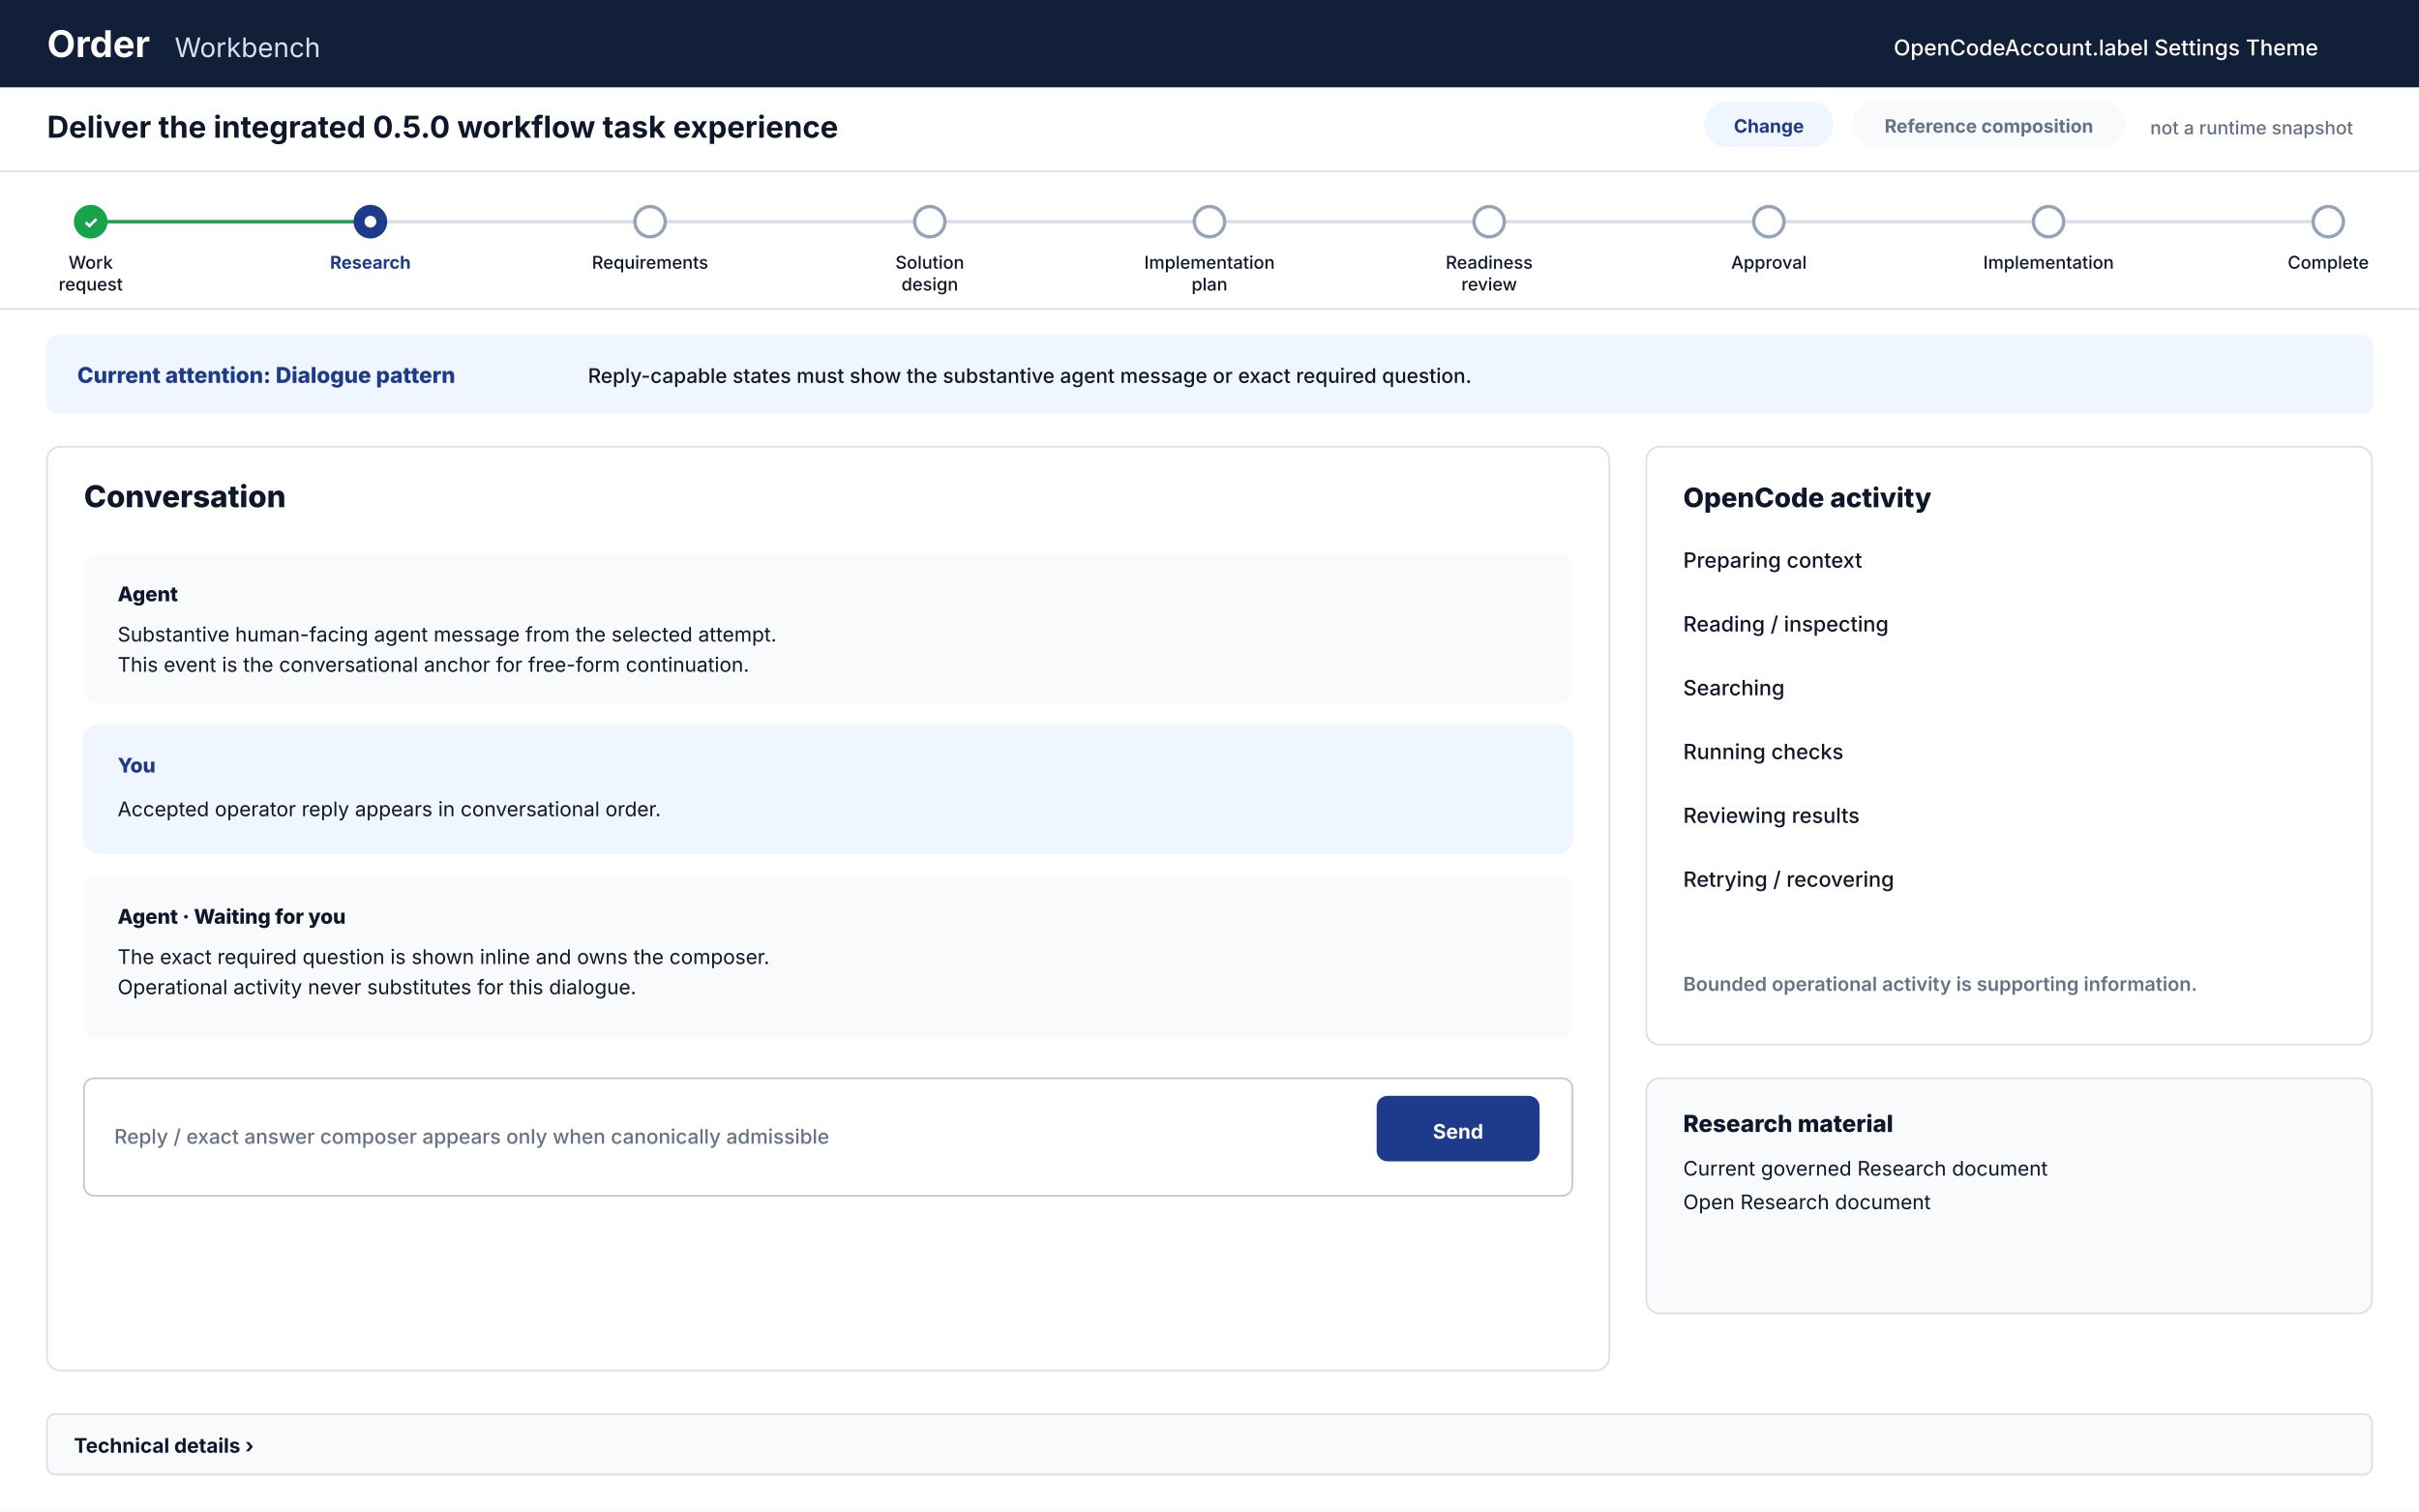
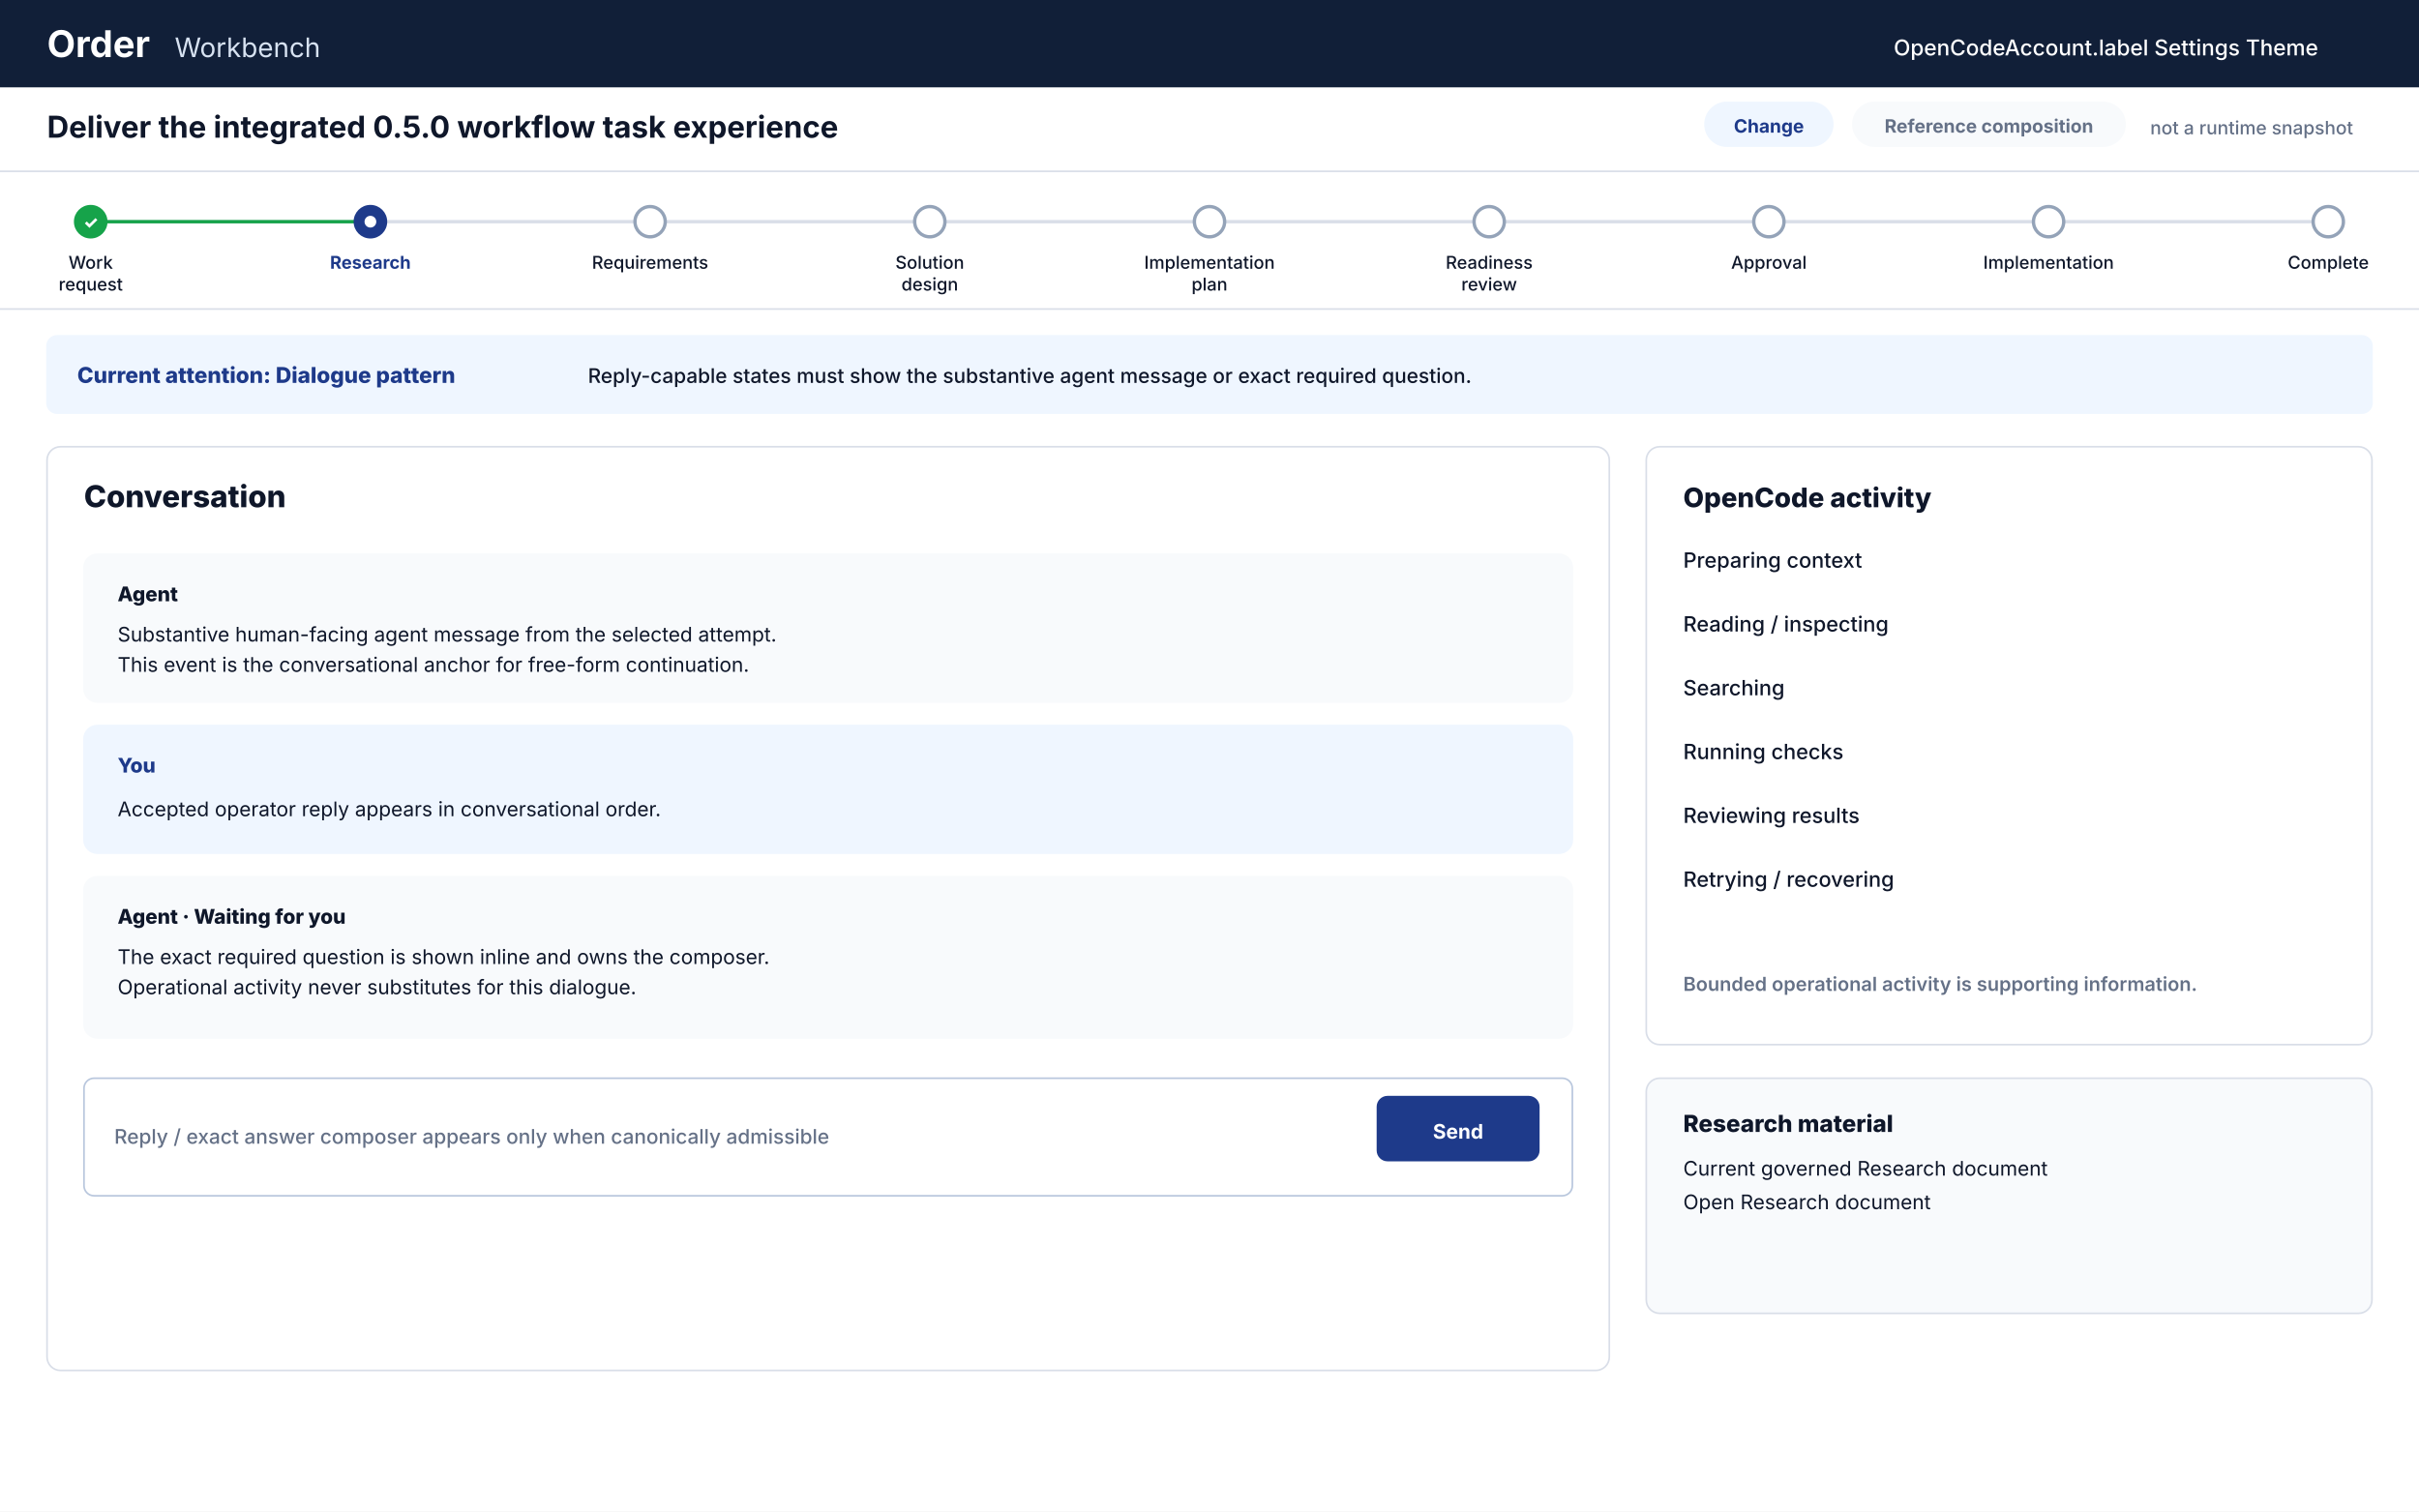
<svg xmlns="http://www.w3.org/2000/svg" width="1440" height="900" viewBox="0 0 1440 900">
  <rect width="1440" height="900" fill="#FFFFFF" />
  <rect width="1440" height="52" fill="#111F38" />
  <text x="28" y="34" font-family="ui-sans-serif,system-ui,-apple-system,Segoe UI,sans-serif" font-size="22" font-weight="700" fill="#fff" text-anchor="start">Order</text>
  <text x="104" y="34" font-family="ui-sans-serif,system-ui,-apple-system,Segoe UI,sans-serif" font-size="16" font-weight="400" fill="#D7E2F1" text-anchor="start">Workbench</text>
  <text x="1380" y="33" font-family="ui-sans-serif,system-ui,-apple-system,Segoe UI,sans-serif" font-size="13" font-weight="500" fill="#fff" text-anchor="end">OpenCodeAccount.label   Settings   Theme</text>
  <line x1="0" y1="102" x2="1440" y2="102" stroke="#D9DEE8" stroke-width="1" />
  <text x="28" y="82" font-family="ui-sans-serif,system-ui,-apple-system,Segoe UI,sans-serif" font-size="18" font-weight="700" fill="#0F172A" text-anchor="start">Deliver the integrated 0.5.0 workflow task experience</text>
  <rect x="1015" y="61" width="76" height="26" rx="13" fill="#EFF6FF" stroke="#EFF6FF" />
  <text x="1053" y="79" font-family="ui-sans-serif,system-ui,-apple-system,Segoe UI,sans-serif" font-size="11" font-weight="700" fill="#1E3A8A" text-anchor="middle">Change</text>
  <rect x="1103" y="61" width="162" height="26" rx="13" fill="#F8FAFC" stroke="#F8FAFC" />
  <text x="1184" y="79" font-family="ui-sans-serif,system-ui,-apple-system,Segoe UI,sans-serif" font-size="11" font-weight="700" fill="#657187" text-anchor="middle">Reference composition</text>
  <text x="1280" y="80" font-family="ui-sans-serif,system-ui,-apple-system,Segoe UI,sans-serif" font-size="11" font-weight="500" fill="#657187" text-anchor="start">not a runtime snapshot</text>
  <line x1="54" y1="132" x2="1386" y2="132" stroke="#D9DEE8" stroke-width="2" />
  <line x1="54" y1="132" x2="220.5" y2="132" stroke="#16A34A" stroke-width="2" />
  <circle cx="54" cy="132" r="9" fill="#16A34A" stroke="#16A34A" stroke-width="2" />
  <text x="54" y="136" font-family="ui-sans-serif,system-ui,-apple-system,Segoe UI,sans-serif" font-size="10" font-weight="800" fill="#fff" text-anchor="middle">✓</text>
  <text x="54" y="160" font-family="ui-sans-serif,system-ui,-apple-system,Segoe UI,sans-serif" font-size="10.5" font-weight="500" fill="#0F172A" text-anchor="middle">Work</text>
  <text x="54" y="173" font-family="ui-sans-serif,system-ui,-apple-system,Segoe UI,sans-serif" font-size="10.5" font-weight="500" fill="#0F172A" text-anchor="middle">request</text>
  <circle cx="220.5" cy="132" r="9" fill="#1E3A8A" stroke="#1E3A8A" stroke-width="2" />
  <circle cx="220.5" cy="132" r="3.5" fill="#fff" />
  <text x="220.5" y="160" font-family="ui-sans-serif,system-ui,-apple-system,Segoe UI,sans-serif" font-size="10.5" font-weight="700" fill="#1E3A8A" text-anchor="middle">Research</text>
  <circle cx="387" cy="132" r="9" fill="#FFFFFF" stroke="#94A3B8" stroke-width="2" />
  <text x="387" y="160" font-family="ui-sans-serif,system-ui,-apple-system,Segoe UI,sans-serif" font-size="10.5" font-weight="500" fill="#0F172A" text-anchor="middle">Requirements</text>
  <circle cx="553.5" cy="132" r="9" fill="#FFFFFF" stroke="#94A3B8" stroke-width="2" />
  <text x="553.5" y="160" font-family="ui-sans-serif,system-ui,-apple-system,Segoe UI,sans-serif" font-size="10.5" font-weight="500" fill="#0F172A" text-anchor="middle">Solution</text>
  <text x="553.5" y="173" font-family="ui-sans-serif,system-ui,-apple-system,Segoe UI,sans-serif" font-size="10.5" font-weight="500" fill="#0F172A" text-anchor="middle">design</text>
  <circle cx="720" cy="132" r="9" fill="#FFFFFF" stroke="#94A3B8" stroke-width="2" />
  <text x="720" y="160" font-family="ui-sans-serif,system-ui,-apple-system,Segoe UI,sans-serif" font-size="10.5" font-weight="500" fill="#0F172A" text-anchor="middle">Implementation</text>
  <text x="720" y="173" font-family="ui-sans-serif,system-ui,-apple-system,Segoe UI,sans-serif" font-size="10.5" font-weight="500" fill="#0F172A" text-anchor="middle">plan</text>
  <circle cx="886.5" cy="132" r="9" fill="#FFFFFF" stroke="#94A3B8" stroke-width="2" />
  <text x="886.5" y="160" font-family="ui-sans-serif,system-ui,-apple-system,Segoe UI,sans-serif" font-size="10.5" font-weight="500" fill="#0F172A" text-anchor="middle">Readiness</text>
  <text x="886.5" y="173" font-family="ui-sans-serif,system-ui,-apple-system,Segoe UI,sans-serif" font-size="10.5" font-weight="500" fill="#0F172A" text-anchor="middle">review</text>
  <circle cx="1053" cy="132" r="9" fill="#FFFFFF" stroke="#94A3B8" stroke-width="2" />
  <text x="1053" y="160" font-family="ui-sans-serif,system-ui,-apple-system,Segoe UI,sans-serif" font-size="10.5" font-weight="500" fill="#0F172A" text-anchor="middle">Approval</text>
  <circle cx="1219.5" cy="132" r="9" fill="#FFFFFF" stroke="#94A3B8" stroke-width="2" />
  <text x="1219.5" y="160" font-family="ui-sans-serif,system-ui,-apple-system,Segoe UI,sans-serif" font-size="10.5" font-weight="500" fill="#0F172A" text-anchor="middle">Implementation</text>
  <circle cx="1386" cy="132" r="9" fill="#FFFFFF" stroke="#94A3B8" stroke-width="2" />
  <text x="1386" y="160" font-family="ui-sans-serif,system-ui,-apple-system,Segoe UI,sans-serif" font-size="10.5" font-weight="500" fill="#0F172A" text-anchor="middle">Complete</text>
  <line x1="0" y1="184" x2="1440" y2="184" stroke="#D9DEE8" stroke-width="1" />
  <rect x="28" y="200" width="1384" height="46" rx="6" fill="#EFF6FF" stroke="#EFF6FF" />
  <text x="46" y="228" font-family="ui-sans-serif,system-ui,-apple-system,Segoe UI,sans-serif" font-size="13" font-weight="800" fill="#1E3A8A" text-anchor="start">Current attention: Dialogue pattern</text>
  <text x="350" y="228" font-family="ui-sans-serif,system-ui,-apple-system,Segoe UI,sans-serif" font-size="12" font-weight="500" fill="#0F172A" text-anchor="start">Reply-capable states must show the substantive agent message or exact required question.</text>
  <rect x="28" y="266" width="930" height="550" rx="8" fill="#FFFFFF" stroke="#D9DEE8" />
  <text x="50" y="302" font-family="ui-sans-serif,system-ui,-apple-system,Segoe UI,sans-serif" font-size="18" font-weight="800" fill="#0F172A" text-anchor="start">Conversation</text>
  <rect x="50" y="330" width="886" height="88" rx="8" fill="#F8FAFC" stroke="#F8FAFC" />
  <text x="70" y="358" font-family="ui-sans-serif,system-ui,-apple-system,Segoe UI,sans-serif" font-size="12" font-weight="800" fill="#0F172A" text-anchor="start">Agent</text>
  <text x="70" y="382" font-family="ui-sans-serif,system-ui,-apple-system,Segoe UI,sans-serif" font-size="12" font-weight="400" fill="#0F172A" text-anchor="start">Substantive human-facing agent message from the selected attempt.</text>
  <text x="70" y="400" font-family="ui-sans-serif,system-ui,-apple-system,Segoe UI,sans-serif" font-size="12" font-weight="400" fill="#0F172A" text-anchor="start">This event is the conversational anchor for free-form continuation.</text>
  <rect x="50" y="432" width="886" height="76" rx="8" fill="#EFF6FF" stroke="#EFF6FF" />
  <text x="70" y="460" font-family="ui-sans-serif,system-ui,-apple-system,Segoe UI,sans-serif" font-size="12" font-weight="800" fill="#1E3A8A" text-anchor="start">You</text>
  <text x="70" y="486" font-family="ui-sans-serif,system-ui,-apple-system,Segoe UI,sans-serif" font-size="12" font-weight="400" fill="#0F172A" text-anchor="start">Accepted operator reply appears in conversational order.</text>
  <rect x="50" y="522" width="886" height="96" rx="8" fill="#F8FAFC" stroke="#F8FAFC" />
  <text x="70" y="550" font-family="ui-sans-serif,system-ui,-apple-system,Segoe UI,sans-serif" font-size="12" font-weight="800" fill="#0F172A" text-anchor="start">Agent · Waiting for you</text>
  <text x="70" y="574" font-family="ui-sans-serif,system-ui,-apple-system,Segoe UI,sans-serif" font-size="12" font-weight="400" fill="#0F172A" text-anchor="start">The exact required question is shown inline and owns the composer.</text>
  <text x="70" y="592" font-family="ui-sans-serif,system-ui,-apple-system,Segoe UI,sans-serif" font-size="12" font-weight="400" fill="#0F172A" text-anchor="start">Operational activity never substitutes for this dialogue.</text>
  <rect x="50" y="642" width="886" height="70" rx="6" fill="#FFFFFF" stroke="#B9C7DD" />
  <text x="68" y="681" font-family="ui-sans-serif,system-ui,-apple-system,Segoe UI,sans-serif" font-size="12" font-weight="500" fill="#657187" text-anchor="start">Reply / exact answer composer appears only when canonically admissible</text>
  <rect x="820" y="653" width="96" height="38" rx="6" fill="#1E3A8A" stroke="#1E3A8A" />
  <text x="868" y="678" font-family="ui-sans-serif,system-ui,-apple-system,Segoe UI,sans-serif" font-size="12" font-weight="700" fill="#fff" text-anchor="middle">Send</text>
  <rect x="980" y="266" width="432" height="356" rx="8" fill="#FFFFFF" stroke="#D9DEE8" />
  <text x="1002" y="302" font-family="ui-sans-serif,system-ui,-apple-system,Segoe UI,sans-serif" font-size="16" font-weight="800" fill="#0F172A" text-anchor="start">OpenCode activity</text>
  <text x="1002" y="338" font-family="ui-sans-serif,system-ui,-apple-system,Segoe UI,sans-serif" font-size="12.5" font-weight="500" fill="#0F172A" text-anchor="start">Preparing context</text>
  <text x="1002" y="376" font-family="ui-sans-serif,system-ui,-apple-system,Segoe UI,sans-serif" font-size="12.5" font-weight="500" fill="#0F172A" text-anchor="start">Reading / inspecting</text>
  <text x="1002" y="414" font-family="ui-sans-serif,system-ui,-apple-system,Segoe UI,sans-serif" font-size="12.5" font-weight="500" fill="#0F172A" text-anchor="start">Searching</text>
  <text x="1002" y="452" font-family="ui-sans-serif,system-ui,-apple-system,Segoe UI,sans-serif" font-size="12.5" font-weight="500" fill="#0F172A" text-anchor="start">Running checks</text>
  <text x="1002" y="490" font-family="ui-sans-serif,system-ui,-apple-system,Segoe UI,sans-serif" font-size="12.5" font-weight="500" fill="#0F172A" text-anchor="start">Reviewing results</text>
  <text x="1002" y="528" font-family="ui-sans-serif,system-ui,-apple-system,Segoe UI,sans-serif" font-size="12.5" font-weight="500" fill="#0F172A" text-anchor="start">Retrying / recovering</text>
  <text x="1002" y="590" font-family="ui-sans-serif,system-ui,-apple-system,Segoe UI,sans-serif" font-size="11.5" font-weight="600" fill="#657187" text-anchor="start">Bounded operational activity is supporting information.</text>
  <rect x="980" y="642" width="432" height="140" rx="8" fill="#F8FAFC" stroke="#D9DEE8" />
  <text x="1002" y="674" font-family="ui-sans-serif,system-ui,-apple-system,Segoe UI,sans-serif" font-size="14" font-weight="800" fill="#0F172A" text-anchor="start">Research material</text>
  <text x="1002" y="700" font-family="ui-sans-serif,system-ui,-apple-system,Segoe UI,sans-serif" font-size="12" font-weight="400" fill="#0F172A" text-anchor="start">Current governed Research document</text>
  <text x="1002" y="720" font-family="ui-sans-serif,system-ui,-apple-system,Segoe UI,sans-serif" font-size="12" font-weight="400" fill="#0F172A" text-anchor="start">Open Research document</text>
-   <rect x="28" y="842" width="1384" height="36" rx="5" fill="#F8FAFC" stroke="#D9DEE8" />
-   <text x="44" y="865" font-family="ui-sans-serif,system-ui,-apple-system,Segoe UI,sans-serif" font-size="12" font-weight="700" fill="#0F172A" text-anchor="start">Technical details  ›</text>
</svg>
